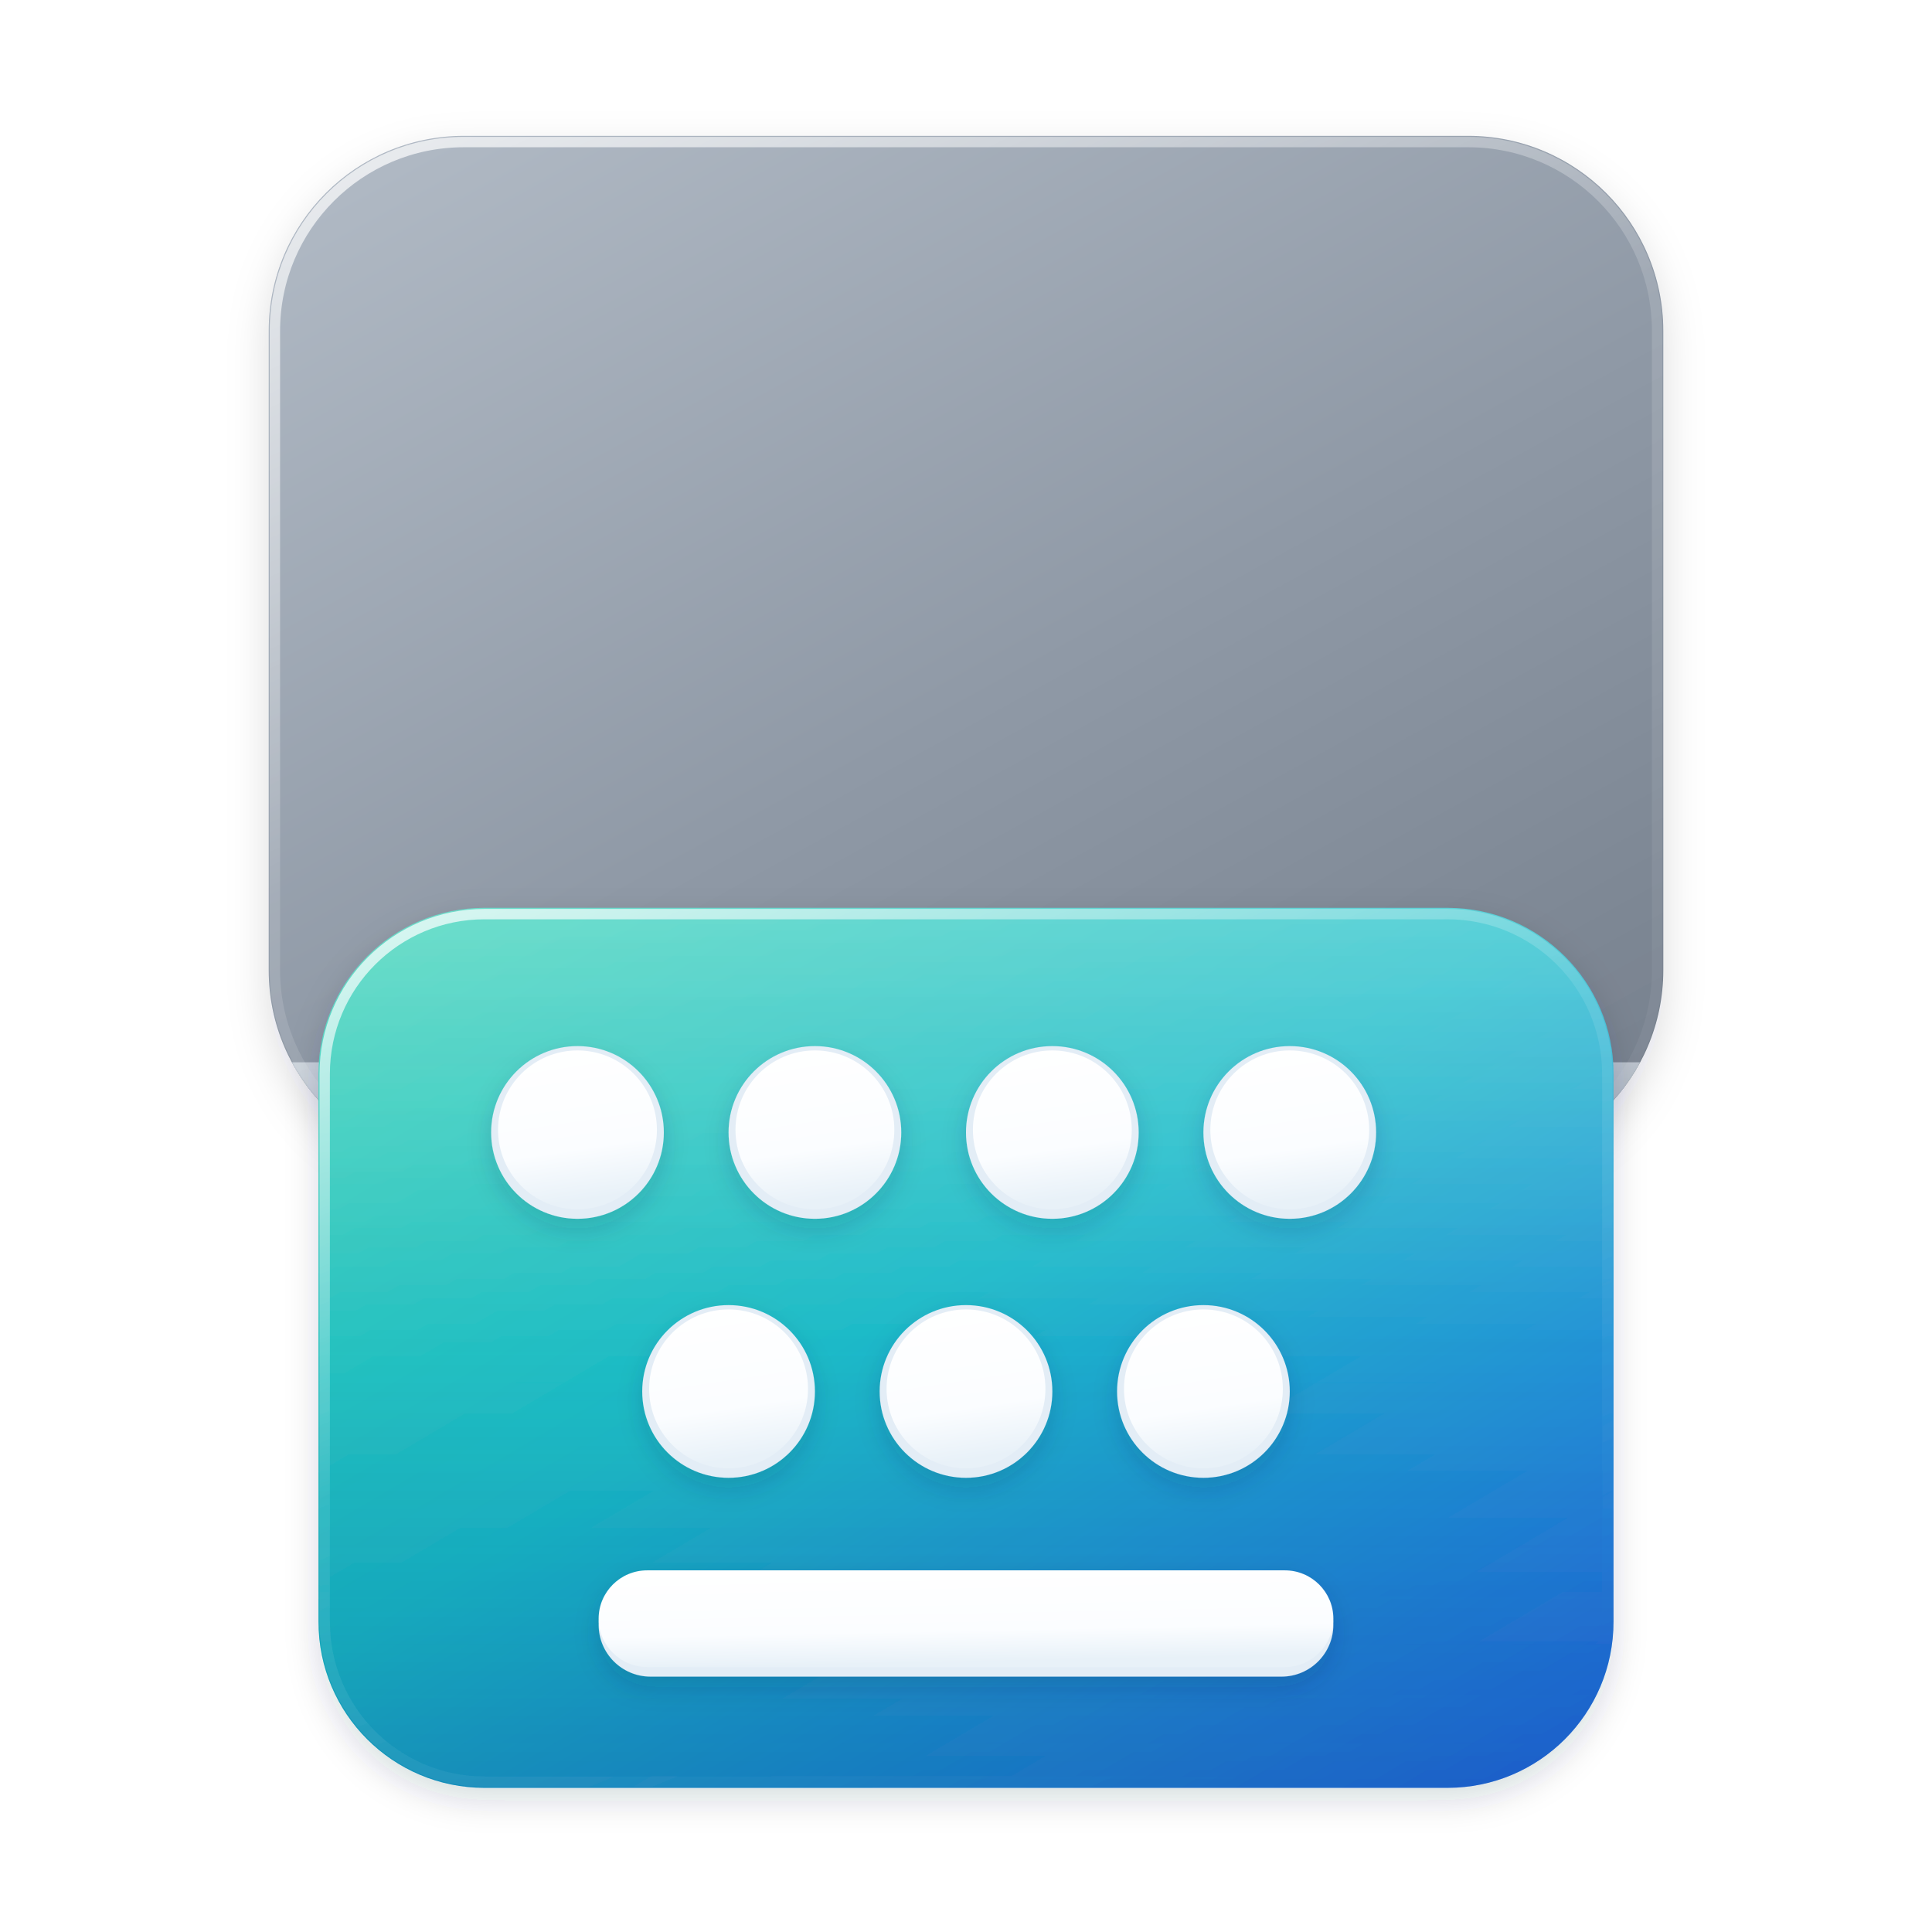
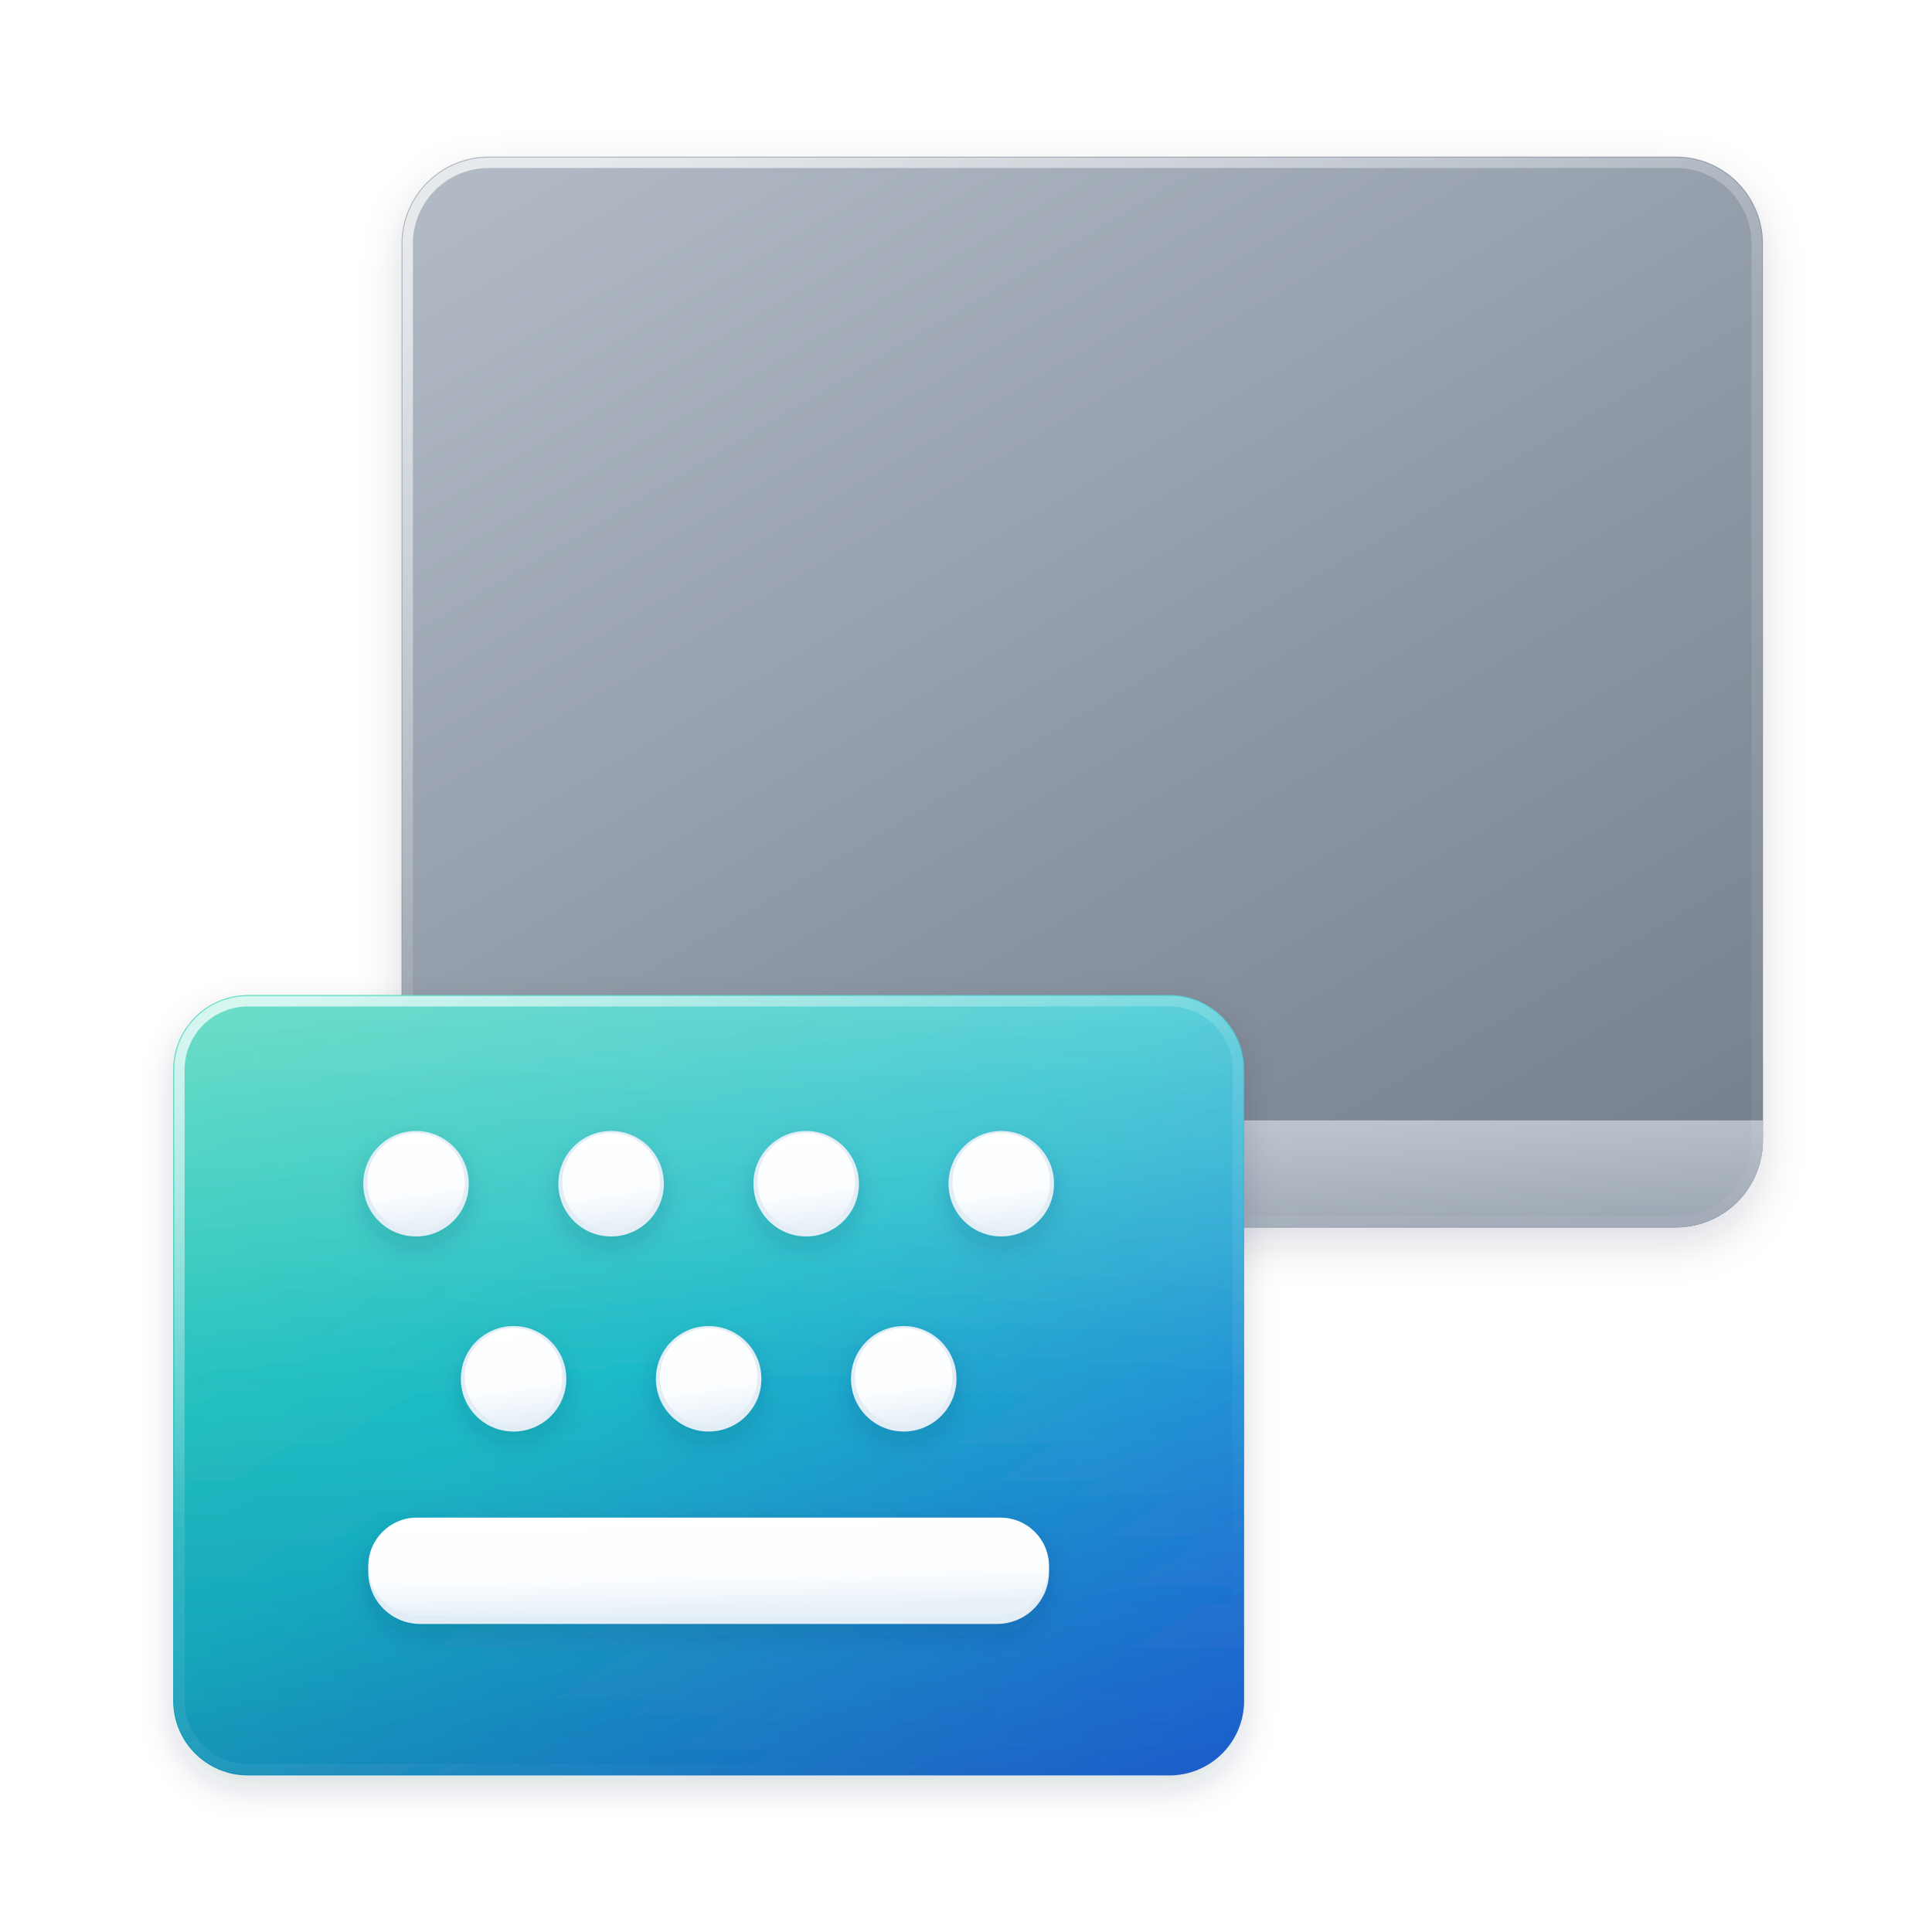
<svg xmlns="http://www.w3.org/2000/svg" viewBox="0 0 512 512" width="512" height="512" role="img" aria-label="Typer">
  <defs>
    <clipPath id="panelClip">
-       <rect x="88" y="56" width="336" height="248" rx="47" />
+       <rect x="120" y="61" width="328" height="258" rx="21" />
    </clipPath>
    <linearGradient id="tile" x1="0.06" y1="0" x2="0.94" y2="1">
      <stop offset="0" stop-color="#2fd0b4" />
      <stop offset="0.45" stop-color="#16bcc9" />
      <stop offset="1" stop-color="#226ce4" />
    </linearGradient>
    <linearGradient id="tileLight" x1="0" y1="0" x2="0" y2="1">
      <stop offset="0" stop-color="#ffffff" stop-opacity="0.3" />
      <stop offset="0.5" stop-color="#ffffff" stop-opacity="0.03" />
      <stop offset="1" stop-color="#ffffff" stop-opacity="0" />
    </linearGradient>
    <linearGradient id="tileShade" x1="0" y1="1" x2="0" y2="0">
      <stop offset="0" stop-color="#0b2f6b" stop-opacity="0.22" />
      <stop offset="0.5" stop-color="#0b2f6b" stop-opacity="0.03" />
      <stop offset="1" stop-color="#0b2f6b" stop-opacity="0" />
    </linearGradient>
    <linearGradient id="tileRim" x1="0.1" y1="0" x2="0.72" y2="1">
      <stop offset="0" stop-color="#ffffff" stop-opacity="0.72" />
      <stop offset="0.45" stop-color="#ffffff" stop-opacity="0.1" />
      <stop offset="1" stop-color="#ffffff" stop-opacity="0" />
    </linearGradient>
    <linearGradient id="body" x1="0.1" y1="0" x2="0.85" y2="1">
      <stop offset="0" stop-color="#b0b9c4" />
      <stop offset="0.55" stop-color="#8f99a6" />
      <stop offset="1" stop-color="#78828f" />
    </linearGradient>
    <linearGradient id="bodyLip" x1="0.1" y1="0" x2="0.8" y2="1">
      <stop offset="0" stop-color="#c8d0d9" />
      <stop offset="1" stop-color="#9ea8b4" />
    </linearGradient>
    <linearGradient id="bodyRim" x1="0.1" y1="0" x2="0.7" y2="1">
      <stop offset="0" stop-color="#ffffff" stop-opacity="0.7" />
      <stop offset="0.5" stop-color="#ffffff" stop-opacity="0.14" />
      <stop offset="1" stop-color="#ffffff" stop-opacity="0.05" />
    </linearGradient>
    <linearGradient id="keyWhite" x1="0" y1="0" x2="0.15" y2="1">
      <stop offset="0" stop-color="#ffffff" />
      <stop offset="0.68" stop-color="#fbfdff" />
      <stop offset="1" stop-color="#e8f1f8" />
    </linearGradient>
    <filter id="bodyShadow" x="-30%" y="-30%" width="170%" height="180%">
      <feDropShadow dx="0" dy="14" stdDeviation="15" flood-color="#0b1a2b" flood-opacity="0.28" />
      <feDropShadow dx="0" dy="4" stdDeviation="5" flood-color="#0b1a2b" flood-opacity="0.14" />
    </filter>
    <filter id="tileShadow" x="-30%" y="-30%" width="170%" height="190%">
      <feDropShadow dx="0" dy="12" stdDeviation="13" flood-color="#04203a" flood-opacity="0.3" />
      <feDropShadow dx="0" dy="3" stdDeviation="4" flood-color="#04203a" flood-opacity="0.16" />
    </filter>
    <filter id="keyShadow" x="-60%" y="-60%" width="220%" height="240%">
      <feDropShadow dx="0" dy="2.5" stdDeviation="3" flood-color="#0a2a48" flood-opacity="0.16" />
    </filter>
  </defs>
  <g transform="translate(256 256) scale(1.1) translate(-256 -256)">
    <g filter="url(#bodyShadow)">
-       <rect x="88" y="56" width="336" height="248" rx="47" fill="url(#body)" />
+       <rect x="120" y="61" width="328" height="258" rx="21" fill="url(#body)" />
      <g clip-path="url(#panelClip)">
-         <rect x="88" y="279.2" width="336" height="24.8" fill="url(#bodyLip)" />
+         <rect x="120" y="293.2" width="328" height="25.8" fill="url(#bodyLip)" />
      </g>
-       <rect x="89.5" y="57.5" width="333" height="245" rx="45.5" fill="none" stroke="url(#bodyRim)" stroke-width="2.5" />
+       <rect x="121.5" y="62.5" width="325" height="255" rx="19.5" fill="none" stroke="url(#bodyRim)" stroke-width="2.5" />
    </g>
    <g filter="url(#tileShadow)">
-       <rect x="100" y="242" width="312" height="212" rx="40" fill="url(#tile)" />
-       <rect x="100" y="242" width="312" height="212" rx="40" fill="url(#tileLight)" />
-       <rect x="100" y="242" width="312" height="212" rx="40" fill="url(#tileShade)" />
-       <rect x="101.5" y="243.5" width="309" height="209" rx="38.5" fill="none" stroke="url(#tileRim)" stroke-width="2.5" />
+       <rect x="65" y="263" width="258" height="188" rx="18" fill="url(#tile)" />
+       <rect x="65" y="263" width="258" height="188" rx="18" fill="url(#tileLight)" />
+       <rect x="65" y="263" width="258" height="188" rx="18" fill="url(#tileShade)" />
+       <rect x="66.5" y="264.5" width="255" height="185" rx="16.5" fill="none" stroke="url(#tileRim)" stroke-width="2.5" />
    </g>
    <g filter="url(#keyShadow)">
-       <circle cx="162.4" cy="296.1" r="20.8" fill="#e3edf6" />
-       <circle cx="162.4" cy="295.476" r="19.136" fill="url(#keyWhite)" />
-       <circle cx="219.6" cy="296.1" r="20.8" fill="#e3edf6" />
-       <circle cx="219.6" cy="295.476" r="19.136" fill="url(#keyWhite)" />
-       <circle cx="276.8" cy="296.1" r="20.8" fill="#e3edf6" />
-       <circle cx="276.8" cy="295.476" r="19.136" fill="url(#keyWhite)" />
-       <circle cx="334" cy="296.1" r="20.8" fill="#e3edf6" />
-       <circle cx="334" cy="295.476" r="19.136" fill="url(#keyWhite)" />
-       <circle cx="198.8" cy="358.5" r="20.8" fill="#e3edf6" />
-       <circle cx="198.8" cy="357.876" r="19.136" fill="url(#keyWhite)" />
-       <circle cx="256" cy="358.5" r="20.8" fill="#e3edf6" />
-       <circle cx="256" cy="357.876" r="19.136" fill="url(#keyWhite)" />
-       <circle cx="313.2" cy="358.5" r="20.8" fill="#e3edf6" />
-       <circle cx="313.2" cy="357.876" r="19.136" fill="url(#keyWhite)" />
-       <rect x="167.5" y="402.2" width="177" height="25" rx="12.5" fill="#e3edf6" />
-       <rect x="167.5" y="401.6" width="177" height="23.3" rx="11.7" fill="url(#keyWhite)" />
+       <circle cx="123.5" cy="308.45" r="12.7" fill="#e3edf6" />
+       <circle cx="123.5" cy="308" r="11.75" fill="url(#keyWhite)" />
+       <circle cx="170.5" cy="308.45" r="12.7" fill="#e3edf6" />
+       <circle cx="170.5" cy="308" r="11.75" fill="url(#keyWhite)" />
+       <circle cx="217.5" cy="308.45" r="12.7" fill="#e3edf6" />
+       <circle cx="217.5" cy="308" r="11.75" fill="url(#keyWhite)" />
+       <circle cx="264.5" cy="308.45" r="12.7" fill="#e3edf6" />
+       <circle cx="264.5" cy="308" r="11.75" fill="url(#keyWhite)" />
+       <circle cx="147" cy="355.45" r="12.7" fill="#e3edf6" />
+       <circle cx="147" cy="355" r="11.75" fill="url(#keyWhite)" />
+       <circle cx="194" cy="355.45" r="12.7" fill="#e3edf6" />
+       <circle cx="194" cy="355" r="11.75" fill="url(#keyWhite)" />
+       <circle cx="241" cy="355.45" r="12.7" fill="#e3edf6" />
+       <circle cx="241" cy="355" r="11.75" fill="url(#keyWhite)" />
+       <rect x="112" y="389.5" width="164" height="25" rx="12.5" fill="#e3edf6" />
+       <rect x="112" y="388.9" width="164" height="23.4" rx="11.7" fill="url(#keyWhite)" />
    </g>
  </g>
</svg>
